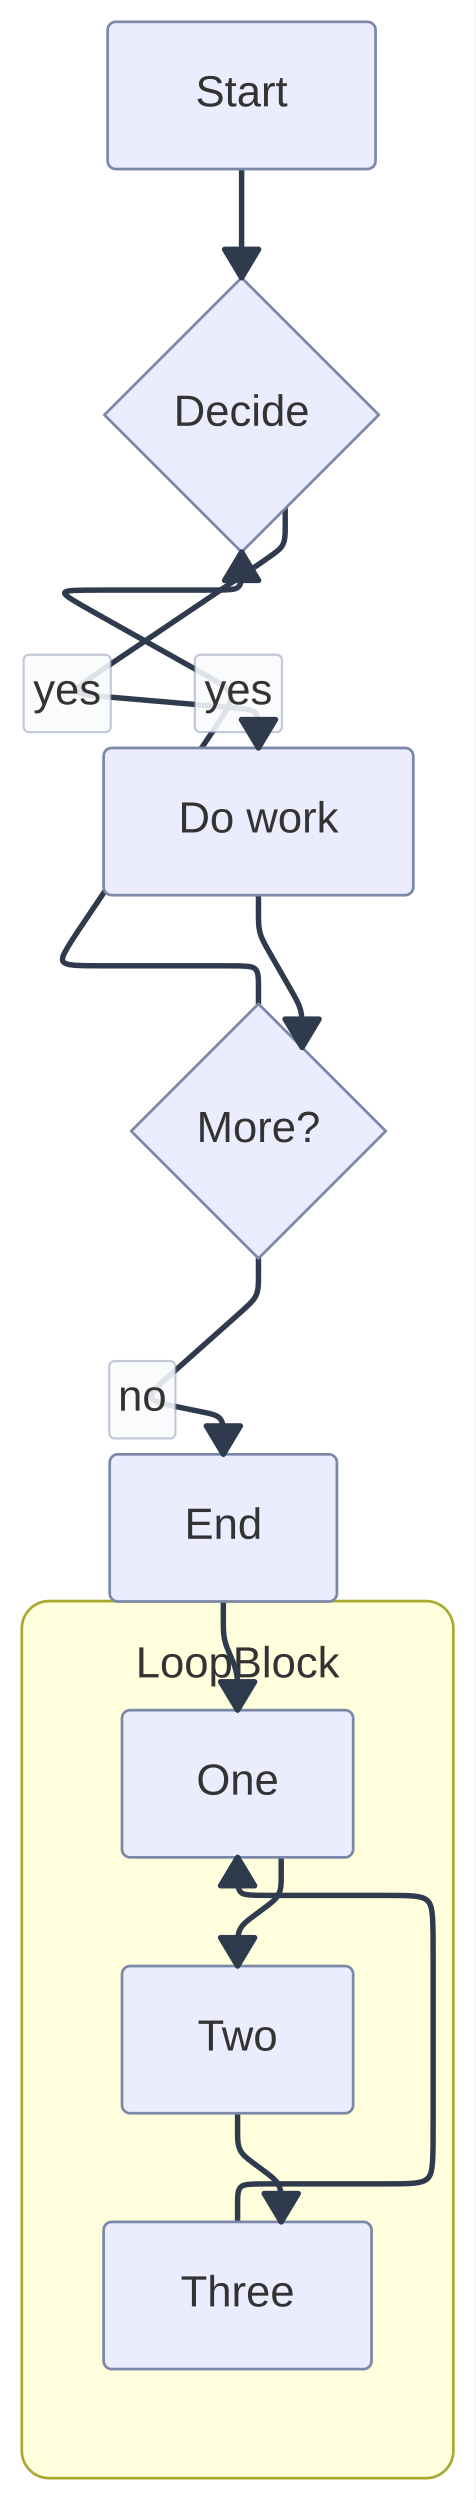
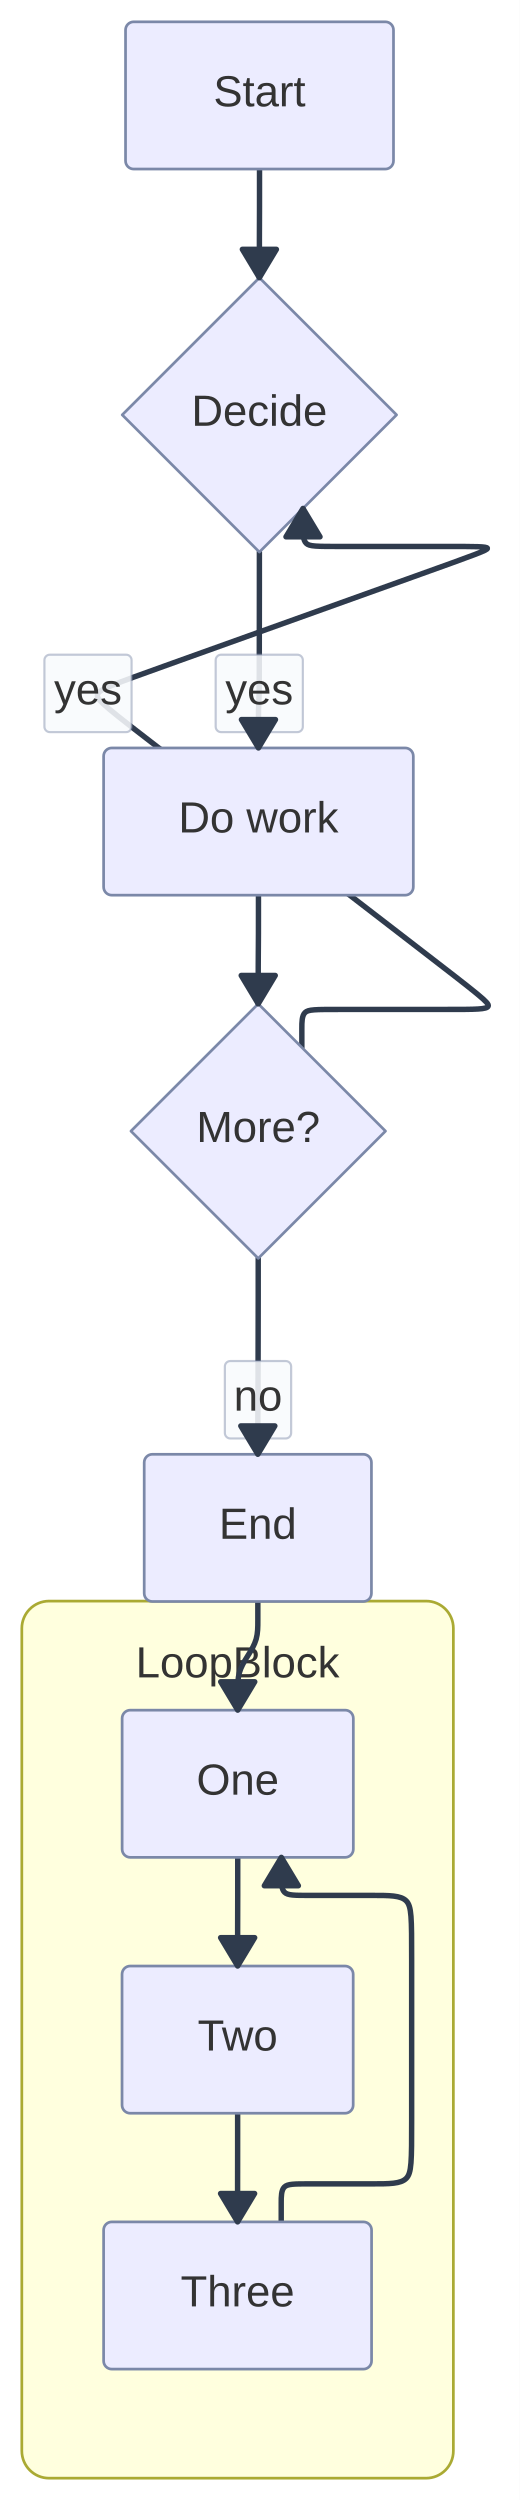
- <svg xmlns="http://www.w3.org/2000/svg" width="174.275" height="916.914" viewBox="0 0 174.275 916.914">
-   <rect x="0" y="0" width="174.275" height="916.914" fill="#FFFFFF" />
+ <svg xmlns="http://www.w3.org/2000/svg" width="190.642" height="916.914" viewBox="0 0 190.642 916.914">
+   <rect x="0" y="0" width="190.642" height="916.914" fill="#FFFFFF" />
  <defs>
    <marker id="arrow-0" viewBox="0 0 10 10" refX="5" refY="5" markerUnits="userSpaceOnUse" markerWidth="8" markerHeight="8" orient="auto">
      <path d="M 0 0 L 10 5 L 0 10 z" fill="#2F3B4D" stroke="#2F3B4D" stroke-width="1" stroke-dasharray="1,0" />
    </marker>
    <marker id="arrow-start-0" viewBox="0 0 10 10" refX="4.5" refY="5" markerUnits="userSpaceOnUse" markerWidth="8" markerHeight="8" orient="auto">
      <path d="M 0 5 L 10 10 L 10 0 z" fill="#2F3B4D" stroke="#2F3B4D" stroke-width="1" stroke-dasharray="1,0" />
    </marker>
  </defs>
  <rect x="8.00" y="587.22" width="158.28" height="321.69" rx="10" ry="10" fill="#FFFFDE" stroke="#AAAA33" stroke-width="1" />
  <text x="87.14" y="615.22" text-anchor="middle" font-family="'trebuchet ms', verdana, arial, sans-serif" font-size="16" fill="#333333">
    <tspan x="87.14" dy="0.00">LoopBlock</tspan>
  </text>
-   <path d="M 88.610,62.000 L 88.610,101.845" fill="none" stroke="#2F3B4D" stroke-width="2" stroke-linecap="round" stroke-linejoin="round" />
-   <path d="M 104.610,186.479L 104.610,187.642C104.610,188.804,104.610,191.128,104.610,193.452C104.610,195.777,104.610,198.101,103.647,199.913C102.683,201.724,100.755,203.023,89.084,210.889C77.413,218.754,55.997,233.187,43.631,241.520C31.265,249.854,27.948,252.089,28.282,253.379C28.616,254.669,32.601,255.013,43.137,255.922C53.673,256.831,70.759,258.305,80.460,259.142C90.161,259.979,92.477,260.179,93.635,261.441C94.793,262.703,94.793,265.028,94.793,267.352C94.793,269.676,94.793,272.001,94.793,273.163L 94.793,274.325" fill="none" stroke="#2F3B4D" stroke-width="2" stroke-linecap="round" stroke-linejoin="round" />
-   <rect x="8.65" y="240.12" width="31.97" height="28.40" rx="2" ry="2" fill="rgba(248,250,252, 0.92)" fill-opacity="0.95" stroke="#7B88A8" stroke-opacity="0.45" stroke-width="0.8" />
-   <text x="24.63" y="258.32" text-anchor="middle" font-family="'trebuchet ms', verdana, arial, sans-serif" font-size="16" fill="#333333">
-     <tspan x="24.63" dy="0.00">yes</tspan>
+   <path d="M 95.182,62.000L 95.182,63.328C95.182,64.656,95.182,67.313,95.182,69.637C95.182,71.961,95.182,73.954,95.178,75.946C95.174,77.938,95.167,79.930,95.163,80.927C95.159,81.923,95.159,81.923,95.155,82.919C95.151,83.915,95.143,85.907,95.139,87.900C95.135,89.892,95.135,91.884,95.135,94.208C95.135,96.533,95.135,99.189,95.135,100.517L 95.135,101.845" fill="none" stroke="#2F3B4D" stroke-width="2" stroke-linecap="round" stroke-linejoin="round" />
+   <path d="M 95.135,202.479L 95.135,203.642C95.135,204.804,95.135,207.128,95.135,209.452C95.135,211.777,95.135,214.101,95.133,216.425C95.131,218.750,95.128,221.074,95.120,226.885C95.111,232.697,95.098,241.996,95.091,247.150C95.083,252.305,95.082,253.315,95.057,254.324C95.033,255.334,94.985,256.343,94.961,256.847C94.937,257.352,94.937,257.352,94.913,257.856C94.889,258.361,94.841,259.370,94.817,260.380C94.793,261.389,94.793,262.399,94.793,264.724C94.793,267.048,94.793,270.686,94.793,272.506L 94.793,274.325" fill="none" stroke="#2F3B4D" stroke-width="2" stroke-linecap="round" stroke-linejoin="round" />
+   <rect x="79.10" y="240.12" width="31.97" height="28.40" rx="2" ry="2" fill="rgba(248,250,252, 0.92)" fill-opacity="0.95" stroke="#7B88A8" stroke-opacity="0.45" stroke-width="0.8" />
+   <text x="95.08" y="258.32" text-anchor="middle" font-family="'trebuchet ms', verdana, arial, sans-serif" font-size="16" fill="#333333">
+     <tspan x="95.08" dy="0.00">yes</tspan>
  </text>
-   <path d="M 94.793,328.325L 94.793,329.487C94.793,330.649,94.793,332.974,94.793,335.298C94.793,337.622,94.793,339.947,95.370,342.117C95.947,344.288,97.102,346.305,99.191,349.956C101.281,353.606,104.305,358.889,106.394,362.540C108.484,366.190,109.638,368.207,110.215,370.378C110.793,372.549,110.793,374.873,110.793,377.197C110.793,379.522,110.793,381.846,110.793,383.008L 110.793,384.170" fill="none" stroke="#2F3B4D" stroke-width="2" stroke-linecap="round" stroke-linejoin="round" />
-   <path d="M 94.793,368.170L 94.793,367.008C94.793,365.846,94.793,363.522,94.793,361.197C94.793,358.873,94.793,356.549,93.631,355.387C92.468,354.224,90.144,354.224,79.675,354.224C69.206,354.224,50.593,354.224,39.286,354.224C27.980,354.224,23.980,354.224,23.099,352.567C22.218,350.910,24.457,347.595,34.581,332.602C44.705,317.610,62.716,290.940,72.840,275.947C82.964,260.955,85.203,257.640,84.578,255.003C83.954,252.366,80.467,250.407,70.967,245.070C61.467,239.733,45.954,231.018,36.454,225.681C26.954,220.344,23.467,218.385,23.723,217.405C23.980,216.425,27.980,216.425,38.256,216.425C48.532,216.425,65.085,216.425,74.523,216.425C83.962,216.425,86.286,216.425,87.448,215.263C88.610,214.101,88.610,211.777,88.610,209.452C88.610,207.128,88.610,204.804,88.610,203.642L 88.610,202.479" fill="none" stroke="#2F3B4D" stroke-width="2" stroke-linecap="round" stroke-linejoin="round" />
-   <rect x="71.46" y="240.12" width="31.97" height="28.40" rx="2" ry="2" fill="rgba(248,250,252, 0.92)" fill-opacity="0.95" stroke="#7B88A8" stroke-opacity="0.45" stroke-width="0.8" />
-   <text x="87.44" y="258.32" text-anchor="middle" font-family="'trebuchet ms', verdana, arial, sans-serif" font-size="16" fill="#333333">
-     <tspan x="87.44" dy="0.00">yes</tspan>
+   <path d="M 94.793,328.325L 94.793,329.653C94.793,330.981,94.793,333.638,94.793,335.962C94.793,338.286,94.793,340.279,94.786,342.271C94.778,344.263,94.764,346.255,94.757,347.252C94.750,348.248,94.750,348.248,94.742,349.244C94.735,350.240,94.721,352.232,94.713,354.225C94.706,356.217,94.706,358.209,94.706,360.533C94.706,362.858,94.706,365.514,94.706,366.842L 94.706,368.170" fill="none" stroke="#2F3B4D" stroke-width="2" stroke-linecap="round" stroke-linejoin="round" />
+   <path d="M 110.706,384.170L 110.706,383.008C110.706,381.846,110.706,379.522,110.706,377.197C110.706,374.873,110.706,372.549,111.868,371.387C113.031,370.224,115.355,370.224,125.344,370.224C135.334,370.224,152.988,370.224,163.815,370.224C174.642,370.224,178.642,370.224,179.058,369.004C179.474,367.783,176.306,365.341,152.828,347.245C129.350,329.149,85.562,295.400,62.084,277.304C38.606,259.209,35.438,256.767,35.737,254.871C36.035,252.975,39.801,251.626,62.980,243.317C86.159,235.009,128.753,219.742,151.932,211.433C175.111,203.125,178.877,201.775,178.760,201.100C178.642,200.425,174.642,200.425,163.887,200.425C153.131,200.425,135.619,200.425,125.701,200.425C115.783,200.425,113.459,200.425,112.297,199.263C111.135,198.101,111.135,195.777,111.135,193.452C111.135,191.128,111.135,188.804,111.135,187.642L 111.135,186.479" fill="none" stroke="#2F3B4D" stroke-width="2" stroke-linecap="round" stroke-linejoin="round" />
+   <rect x="16.29" y="240.12" width="31.97" height="28.40" rx="2" ry="2" fill="rgba(248,250,252, 0.92)" fill-opacity="0.95" stroke="#7B88A8" stroke-opacity="0.45" stroke-width="0.8" />
+   <text x="32.27" y="258.32" text-anchor="middle" font-family="'trebuchet ms', verdana, arial, sans-serif" font-size="16" fill="#333333">
+     <tspan x="32.27" dy="0.00">yes</tspan>
  </text>
-   <path d="M 94.793,461.532L 94.793,462.694C94.793,463.856,94.793,466.181,94.793,468.505C94.793,470.829,94.793,473.154,93.925,475.088C93.056,477.023,91.320,478.568,85.715,483.555C80.110,488.542,70.637,496.972,64.406,502.516C58.175,508.060,55.187,510.719,55.652,512.447C56.118,514.176,60.037,514.975,63.851,515.752C67.665,516.529,71.373,517.284,74.365,517.894C77.358,518.503,79.635,518.968,80.774,520.362C81.913,521.756,81.913,524.080,81.913,526.405C81.913,528.729,81.913,531.053,81.913,532.215L 81.913,533.378" fill="none" stroke="#2F3B4D" stroke-width="2" stroke-linecap="round" stroke-linejoin="round" />
-   <rect x="40.04" y="499.18" width="24.31" height="28.40" rx="2" ry="2" fill="rgba(248,250,252, 0.92)" fill-opacity="0.95" stroke="#7B88A8" stroke-opacity="0.45" stroke-width="0.8" />
-   <text x="52.20" y="517.38" text-anchor="middle" font-family="'trebuchet ms', verdana, arial, sans-serif" font-size="16" fill="#333333">
-     <tspan x="52.20" dy="0.00">no</tspan>
+   <path d="M 94.706,461.532L 94.706,462.694C94.706,463.856,94.706,466.181,94.706,468.505C94.706,470.829,94.706,473.154,94.704,475.478C94.702,477.802,94.697,480.127,94.685,485.939C94.673,491.751,94.654,501.051,94.644,506.205C94.634,511.359,94.632,512.368,94.625,513.378C94.619,514.387,94.608,515.396,94.603,515.900C94.597,516.405,94.597,516.405,94.592,516.909C94.586,517.414,94.576,518.423,94.570,519.432C94.565,520.441,94.565,521.450,94.565,523.774C94.565,526.098,94.565,529.738,94.565,531.558L 94.565,533.378" fill="none" stroke="#2F3B4D" stroke-width="2" stroke-linecap="round" stroke-linejoin="round" />
+   <rect x="82.47" y="499.18" width="24.31" height="28.40" rx="2" ry="2" fill="rgba(248,250,252, 0.92)" fill-opacity="0.95" stroke="#7B88A8" stroke-opacity="0.45" stroke-width="0.8" />
+   <text x="94.63" y="517.38" text-anchor="middle" font-family="'trebuchet ms', verdana, arial, sans-serif" font-size="16" fill="#333333">
+     <tspan x="94.63" dy="0.00">no</tspan>
  </text>
-   <path d="M 103.138,681.223L 103.138,682.385C103.138,683.547,103.138,685.872,103.138,688.196C103.138,690.520,103.138,692.845,102.207,694.702C101.275,696.560,99.413,697.951,97.678,699.248C95.942,700.545,94.333,701.747,92.597,703.044C90.862,704.340,89.000,705.731,88.069,707.589C87.138,709.447,87.138,711.771,87.138,714.095C87.138,716.420,87.138,718.744,87.138,719.906L 87.138,721.068" fill="none" stroke="#2F3B4D" stroke-width="2" stroke-linecap="round" stroke-linejoin="round" />
-   <path d="M 87.138,775.068L 87.138,776.231C87.138,777.393,87.138,779.717,87.138,782.041C87.138,784.366,87.138,786.690,88.069,788.548C89.000,790.405,90.862,791.797,92.597,793.093C94.333,794.390,95.942,795.592,97.678,796.889C99.414,798.186,101.276,799.577,102.207,801.435C103.138,803.292,103.138,805.617,103.138,807.941C103.138,810.265,103.138,812.590,103.138,813.752L 103.138,814.914" fill="none" stroke="#2F3B4D" stroke-width="2" stroke-linecap="round" stroke-linejoin="round" />
-   <path d="M 87.138,814.914L 87.138,813.752C87.138,812.590,87.138,810.265,87.138,807.941C87.138,805.617,87.138,803.292,88.300,802.130C89.462,800.968,91.786,800.968,101.740,800.968C111.694,800.968,129.277,800.968,140.068,800.968C150.859,800.968,154.859,800.968,156.859,798.968C158.859,796.968,158.859,792.968,158.859,777.335C158.859,761.702,158.859,734.435,158.859,718.802C158.859,703.169,158.859,699.169,156.859,697.169C154.859,695.169,150.859,695.169,140.068,695.169C129.276,695.169,111.693,695.169,101.740,695.169C91.786,695.169,89.462,695.169,88.300,694.007C87.138,692.845,87.138,690.520,87.138,688.196C87.138,685.872,87.138,683.547,87.138,682.385L 87.138,681.223" fill="none" stroke="#2F3B4D" stroke-width="2" stroke-linecap="round" stroke-linejoin="round" />
-   <path d="M 81.913,587.378L 81.913,588.615C81.913,589.852,81.913,592.326,81.913,594.651C81.913,596.975,81.913,599.149,82.348,601.232C82.784,603.316,83.655,605.308,84.090,606.304C84.525,607.300,84.525,607.300,84.961,608.296C85.396,609.292,86.267,611.285,86.702,613.368C87.138,615.451,87.138,617.626,87.138,619.950C87.138,622.274,87.138,624.749,87.138,625.986L 87.138,627.223" fill="none" stroke="#2F3B4D" stroke-width="2" stroke-linecap="round" stroke-linejoin="round" />
-   <rect x="39.47" y="8.00" width="98.28" height="54.00" rx="3" ry="3" fill="#ECECFF" stroke="#7B88A8" stroke-width="1" stroke-linejoin="round" stroke-linecap="round" />
-   <text x="88.61" y="39.00" text-anchor="middle" font-family="'trebuchet ms', verdana, arial, sans-serif" font-size="16" fill="#333333">
-     <tspan x="88.61" dy="0.00">Start</tspan>
+   <path d="M 87.190,681.223L 87.190,682.551C87.190,683.879,87.190,686.536,87.190,688.860C87.190,691.184,87.190,693.177,87.187,695.169C87.184,697.161,87.178,699.153,87.175,700.150C87.172,701.146,87.172,701.146,87.170,702.142C87.167,703.138,87.161,705.130,87.158,707.122C87.155,709.115,87.155,711.107,87.155,713.431C87.155,715.756,87.155,718.412,87.155,719.740L 87.155,721.068" fill="none" stroke="#2F3B4D" stroke-width="2" stroke-linecap="round" stroke-linejoin="round" />
+   <path d="M 87.155,775.068L 87.155,776.397C87.155,777.725,87.155,780.381,87.155,782.706C87.155,785.030,87.155,787.022,87.154,789.014C87.152,791.007,87.149,792.999,87.148,793.995C87.146,794.991,87.146,794.991,87.145,795.987C87.144,796.983,87.141,798.976,87.139,800.968C87.138,802.960,87.138,804.952,87.138,807.277C87.138,809.601,87.138,812.258,87.138,813.586L 87.138,814.914" fill="none" stroke="#2F3B4D" stroke-width="2" stroke-linecap="round" stroke-linejoin="round" />
+   <path d="M 103.138,814.914L 103.138,813.752C103.138,812.590,103.138,810.265,103.138,807.941C103.138,805.617,103.138,803.292,104.300,802.130C105.462,800.968,107.786,800.968,113.760,800.968C119.733,800.968,129.356,800.968,136.167,800.968C142.978,800.968,146.978,800.968,148.978,798.968C150.978,796.968,150.978,792.968,150.978,777.335C150.978,761.702,150.978,734.435,150.978,718.802C150.978,703.169,150.978,699.169,148.978,697.169C146.978,695.169,142.978,695.169,136.176,695.169C129.373,695.169,119.768,695.169,113.803,695.169C107.838,695.169,105.514,695.169,104.352,694.007C103.190,692.845,103.190,690.520,103.190,688.196C103.190,685.872,103.190,683.547,103.190,682.385L 103.190,681.223" fill="none" stroke="#2F3B4D" stroke-width="2" stroke-linecap="round" stroke-linejoin="round" />
+   <path d="M 94.565,587.378L 94.565,588.540C94.565,589.702,94.565,592.026,94.565,594.350C94.565,596.675,94.565,598.999,93.955,601.150C93.344,603.302,92.124,605.280,91.505,606.283C90.886,607.286,90.869,607.314,90.250,608.318C89.631,609.321,88.410,611.299,87.800,613.450C87.190,615.601,87.190,617.926,87.190,620.250C87.190,622.574,87.190,624.899,87.190,626.061L 87.190,627.223" fill="none" stroke="#2F3B4D" stroke-width="2" stroke-linecap="round" stroke-linejoin="round" />
+   <rect x="46.04" y="8.00" width="98.28" height="54.00" rx="3" ry="3" fill="#ECECFF" stroke="#7B88A8" stroke-width="1" stroke-linejoin="round" stroke-linecap="round" />
+   <text x="95.18" y="39.00" text-anchor="middle" font-family="'trebuchet ms', verdana, arial, sans-serif" font-size="16" fill="#333333">
+     <tspan x="95.18" dy="0.00">Start</tspan>
  </text>
-   <polygon points="88.61,101.85 138.93,152.16 88.61,202.48 38.29,152.16" fill="#ECECFF" stroke="#7B88A8" stroke-width="1" stroke-linejoin="round" stroke-linecap="round" />
-   <text x="88.61" y="156.16" text-anchor="middle" font-family="'trebuchet ms', verdana, arial, sans-serif" font-size="16" fill="#333333">
-     <tspan x="88.61" dy="0.00">Decide</tspan>
+   <polygon points="95.13,101.85 145.45,152.16 95.13,202.48 44.82,152.16" fill="#ECECFF" stroke="#7B88A8" stroke-width="1" stroke-linejoin="round" stroke-linecap="round" />
+   <text x="95.13" y="156.16" text-anchor="middle" font-family="'trebuchet ms', verdana, arial, sans-serif" font-size="16" fill="#333333">
+     <tspan x="95.13" dy="0.00">Decide</tspan>
  </text>
  <rect x="38.00" y="274.32" width="113.59" height="54.00" rx="3" ry="3" fill="#ECECFF" stroke="#7B88A8" stroke-width="1" stroke-linejoin="round" stroke-linecap="round" />
  <text x="94.79" y="305.32" text-anchor="middle" font-family="'trebuchet ms', verdana, arial, sans-serif" font-size="16" fill="#333333">
    <tspan x="94.79" dy="0.00">Do work</tspan>
  </text>
-   <polygon points="94.79,368.17 141.47,414.85 94.79,461.53 48.11,414.85" fill="#ECECFF" stroke="#7B88A8" stroke-width="1" stroke-linejoin="round" stroke-linecap="round" />
-   <text x="94.79" y="418.85" text-anchor="middle" font-family="'trebuchet ms', verdana, arial, sans-serif" font-size="16" fill="#333333">
-     <tspan x="94.79" dy="0.00">More?</tspan>
+   <polygon points="94.71,368.17 141.39,414.85 94.71,461.53 48.03,414.85" fill="#ECECFF" stroke="#7B88A8" stroke-width="1" stroke-linejoin="round" stroke-linecap="round" />
+   <text x="94.71" y="418.85" text-anchor="middle" font-family="'trebuchet ms', verdana, arial, sans-serif" font-size="16" fill="#333333">
+     <tspan x="94.71" dy="0.00">More?</tspan>
  </text>
-   <rect x="40.24" y="533.38" width="83.34" height="54.00" rx="3" ry="3" fill="#ECECFF" stroke="#7B88A8" stroke-width="1" stroke-linejoin="round" stroke-linecap="round" />
-   <text x="81.91" y="564.38" text-anchor="middle" font-family="'trebuchet ms', verdana, arial, sans-serif" font-size="16" fill="#333333">
-     <tspan x="81.91" dy="0.00">End</tspan>
+   <rect x="52.89" y="533.38" width="83.34" height="54.00" rx="3" ry="3" fill="#ECECFF" stroke="#7B88A8" stroke-width="1" stroke-linejoin="round" stroke-linecap="round" />
+   <text x="94.56" y="564.38" text-anchor="middle" font-family="'trebuchet ms', verdana, arial, sans-serif" font-size="16" fill="#333333">
+     <tspan x="94.56" dy="0.00">End</tspan>
  </text>
-   <rect x="44.74" y="627.22" width="84.80" height="54.00" rx="3" ry="3" fill="#ECECFF" stroke="#7B88A8" stroke-width="1" stroke-linejoin="round" stroke-linecap="round" />
-   <text x="87.14" y="658.22" text-anchor="middle" font-family="'trebuchet ms', verdana, arial, sans-serif" font-size="16" fill="#333333">
-     <tspan x="87.14" dy="0.00">One</tspan>
+   <rect x="44.79" y="627.22" width="84.80" height="54.00" rx="3" ry="3" fill="#ECECFF" stroke="#7B88A8" stroke-width="1" stroke-linejoin="round" stroke-linecap="round" />
+   <text x="87.19" y="658.22" text-anchor="middle" font-family="'trebuchet ms', verdana, arial, sans-serif" font-size="16" fill="#333333">
+     <tspan x="87.19" dy="0.00">One</tspan>
  </text>
-   <rect x="44.75" y="721.07" width="84.78" height="54.00" rx="3" ry="3" fill="#ECECFF" stroke="#7B88A8" stroke-width="1" stroke-linejoin="round" stroke-linecap="round" />
-   <text x="87.14" y="752.07" text-anchor="middle" font-family="'trebuchet ms', verdana, arial, sans-serif" font-size="16" fill="#333333">
-     <tspan x="87.14" dy="0.00">Two</tspan>
+   <rect x="44.76" y="721.07" width="84.78" height="54.00" rx="3" ry="3" fill="#ECECFF" stroke="#7B88A8" stroke-width="1" stroke-linejoin="round" stroke-linecap="round" />
+   <text x="87.16" y="752.07" text-anchor="middle" font-family="'trebuchet ms', verdana, arial, sans-serif" font-size="16" fill="#333333">
+     <tspan x="87.16" dy="0.00">Two</tspan>
  </text>
  <rect x="38.00" y="814.91" width="98.28" height="54.00" rx="3" ry="3" fill="#ECECFF" stroke="#7B88A8" stroke-width="1" stroke-linejoin="round" stroke-linecap="round" />
  <text x="87.14" y="845.91" text-anchor="middle" font-family="'trebuchet ms', verdana, arial, sans-serif" font-size="16" fill="#333333">
    <tspan x="87.14" dy="0.00">Three</tspan>
  </text>
-   <g transform="translate(88.61 101.85) rotate(90.00)">
+   <g transform="translate(95.13 101.85) rotate(90.00)">
    <polygon points="0,0 -10.40,6.24 -10.40,-6.24" fill="#2F3B4D" stroke="#2F3B4D" stroke-width="2" stroke-linejoin="round" stroke-linecap="round" />
  </g>
  <g transform="translate(94.79 274.32) rotate(90.00)">
    <polygon points="0,0 -10.40,6.24 -10.40,-6.24" fill="#2F3B4D" stroke="#2F3B4D" stroke-width="2" stroke-linejoin="round" stroke-linecap="round" />
  </g>
-   <g transform="translate(110.79 384.17) rotate(90.00)">
+   <g transform="translate(94.71 368.17) rotate(90.00)">
    <polygon points="0,0 -10.40,6.24 -10.40,-6.24" fill="#2F3B4D" stroke="#2F3B4D" stroke-width="2" stroke-linejoin="round" stroke-linecap="round" />
  </g>
-   <g transform="translate(88.61 202.48) rotate(-90.00)">
+   <g transform="translate(111.13 186.48) rotate(-90.00)">
    <polygon points="0,0 -10.40,6.24 -10.40,-6.24" fill="#2F3B4D" stroke="#2F3B4D" stroke-width="2" stroke-linejoin="round" stroke-linecap="round" />
  </g>
-   <g transform="translate(81.91 533.38) rotate(90.00)">
+   <g transform="translate(94.56 533.38) rotate(90.00)">
    <polygon points="0,0 -10.40,6.24 -10.40,-6.24" fill="#2F3B4D" stroke="#2F3B4D" stroke-width="2" stroke-linejoin="round" stroke-linecap="round" />
  </g>
-   <g transform="translate(87.14 721.07) rotate(90.00)">
+   <g transform="translate(87.16 721.07) rotate(90.00)">
    <polygon points="0,0 -10.40,6.24 -10.40,-6.24" fill="#2F3B4D" stroke="#2F3B4D" stroke-width="2" stroke-linejoin="round" stroke-linecap="round" />
  </g>
-   <g transform="translate(103.14 814.91) rotate(90.00)">
+   <g transform="translate(87.14 814.91) rotate(90.00)">
    <polygon points="0,0 -10.40,6.24 -10.40,-6.24" fill="#2F3B4D" stroke="#2F3B4D" stroke-width="2" stroke-linejoin="round" stroke-linecap="round" />
  </g>
-   <g transform="translate(87.14 681.22) rotate(-90.00)">
+   <g transform="translate(103.19 681.22) rotate(-90.00)">
    <polygon points="0,0 -10.40,6.24 -10.40,-6.24" fill="#2F3B4D" stroke="#2F3B4D" stroke-width="2" stroke-linejoin="round" stroke-linecap="round" />
  </g>
-   <g transform="translate(87.14 627.22) rotate(90.00)">
+   <g transform="translate(87.19 627.22) rotate(90.00)">
    <polygon points="0,0 -10.40,6.24 -10.40,-6.24" fill="#2F3B4D" stroke="#2F3B4D" stroke-width="2" stroke-linejoin="round" stroke-linecap="round" />
  </g>
</svg>
